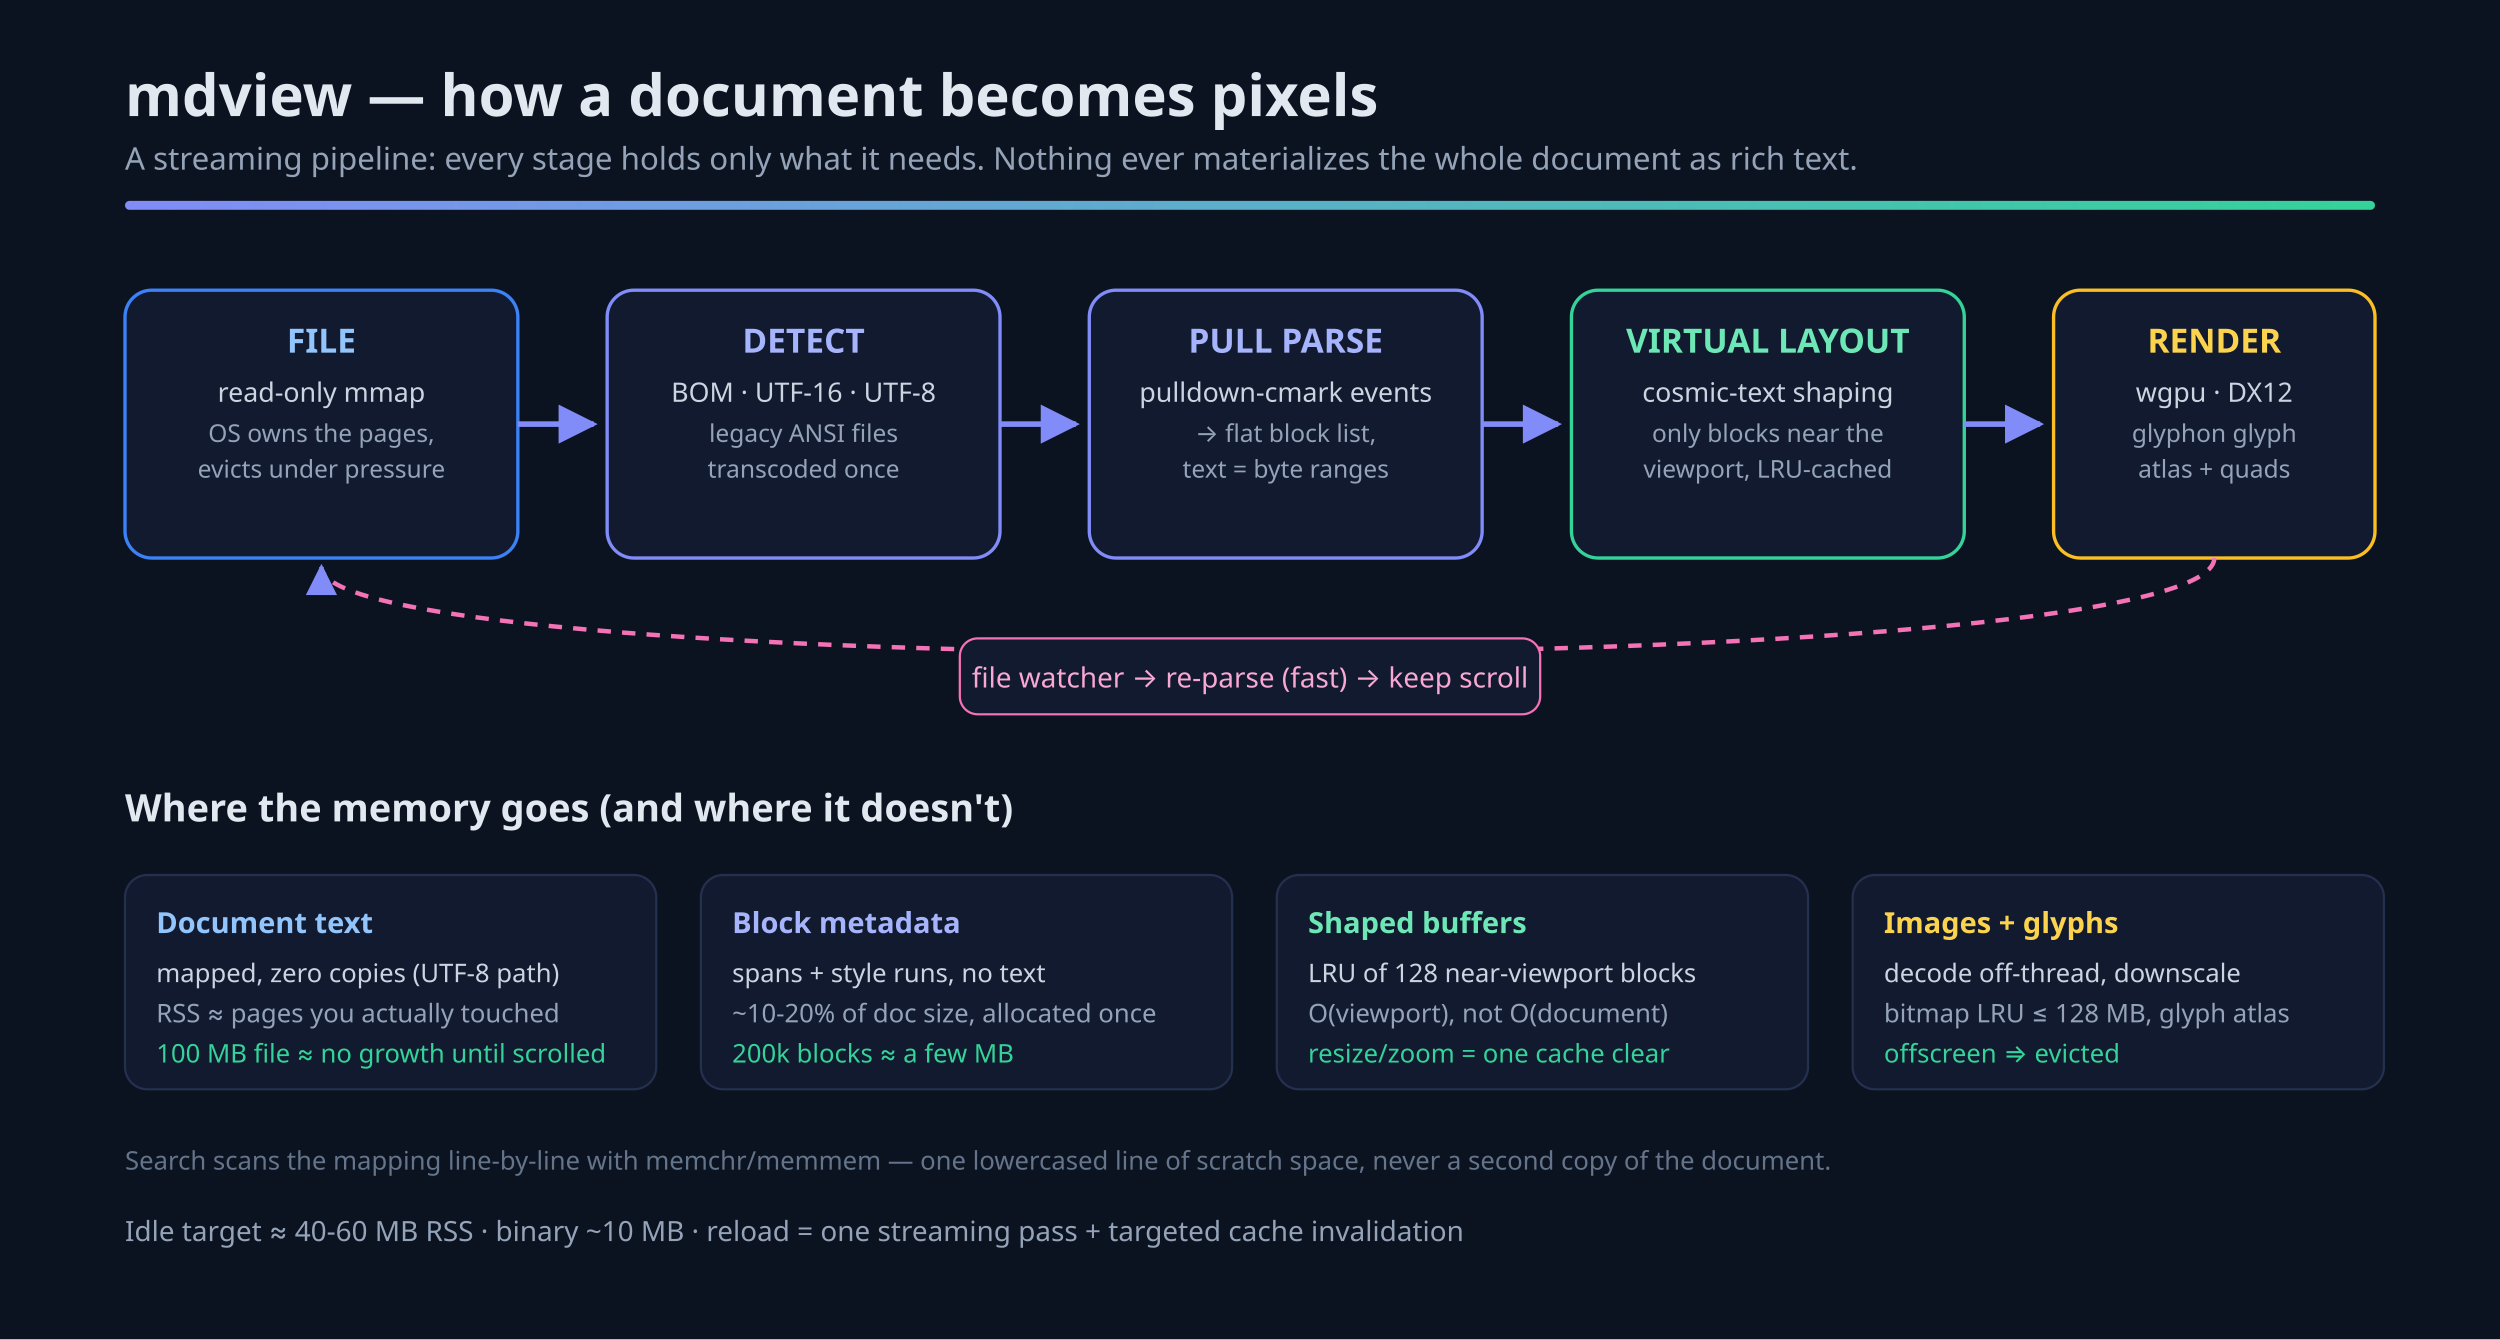
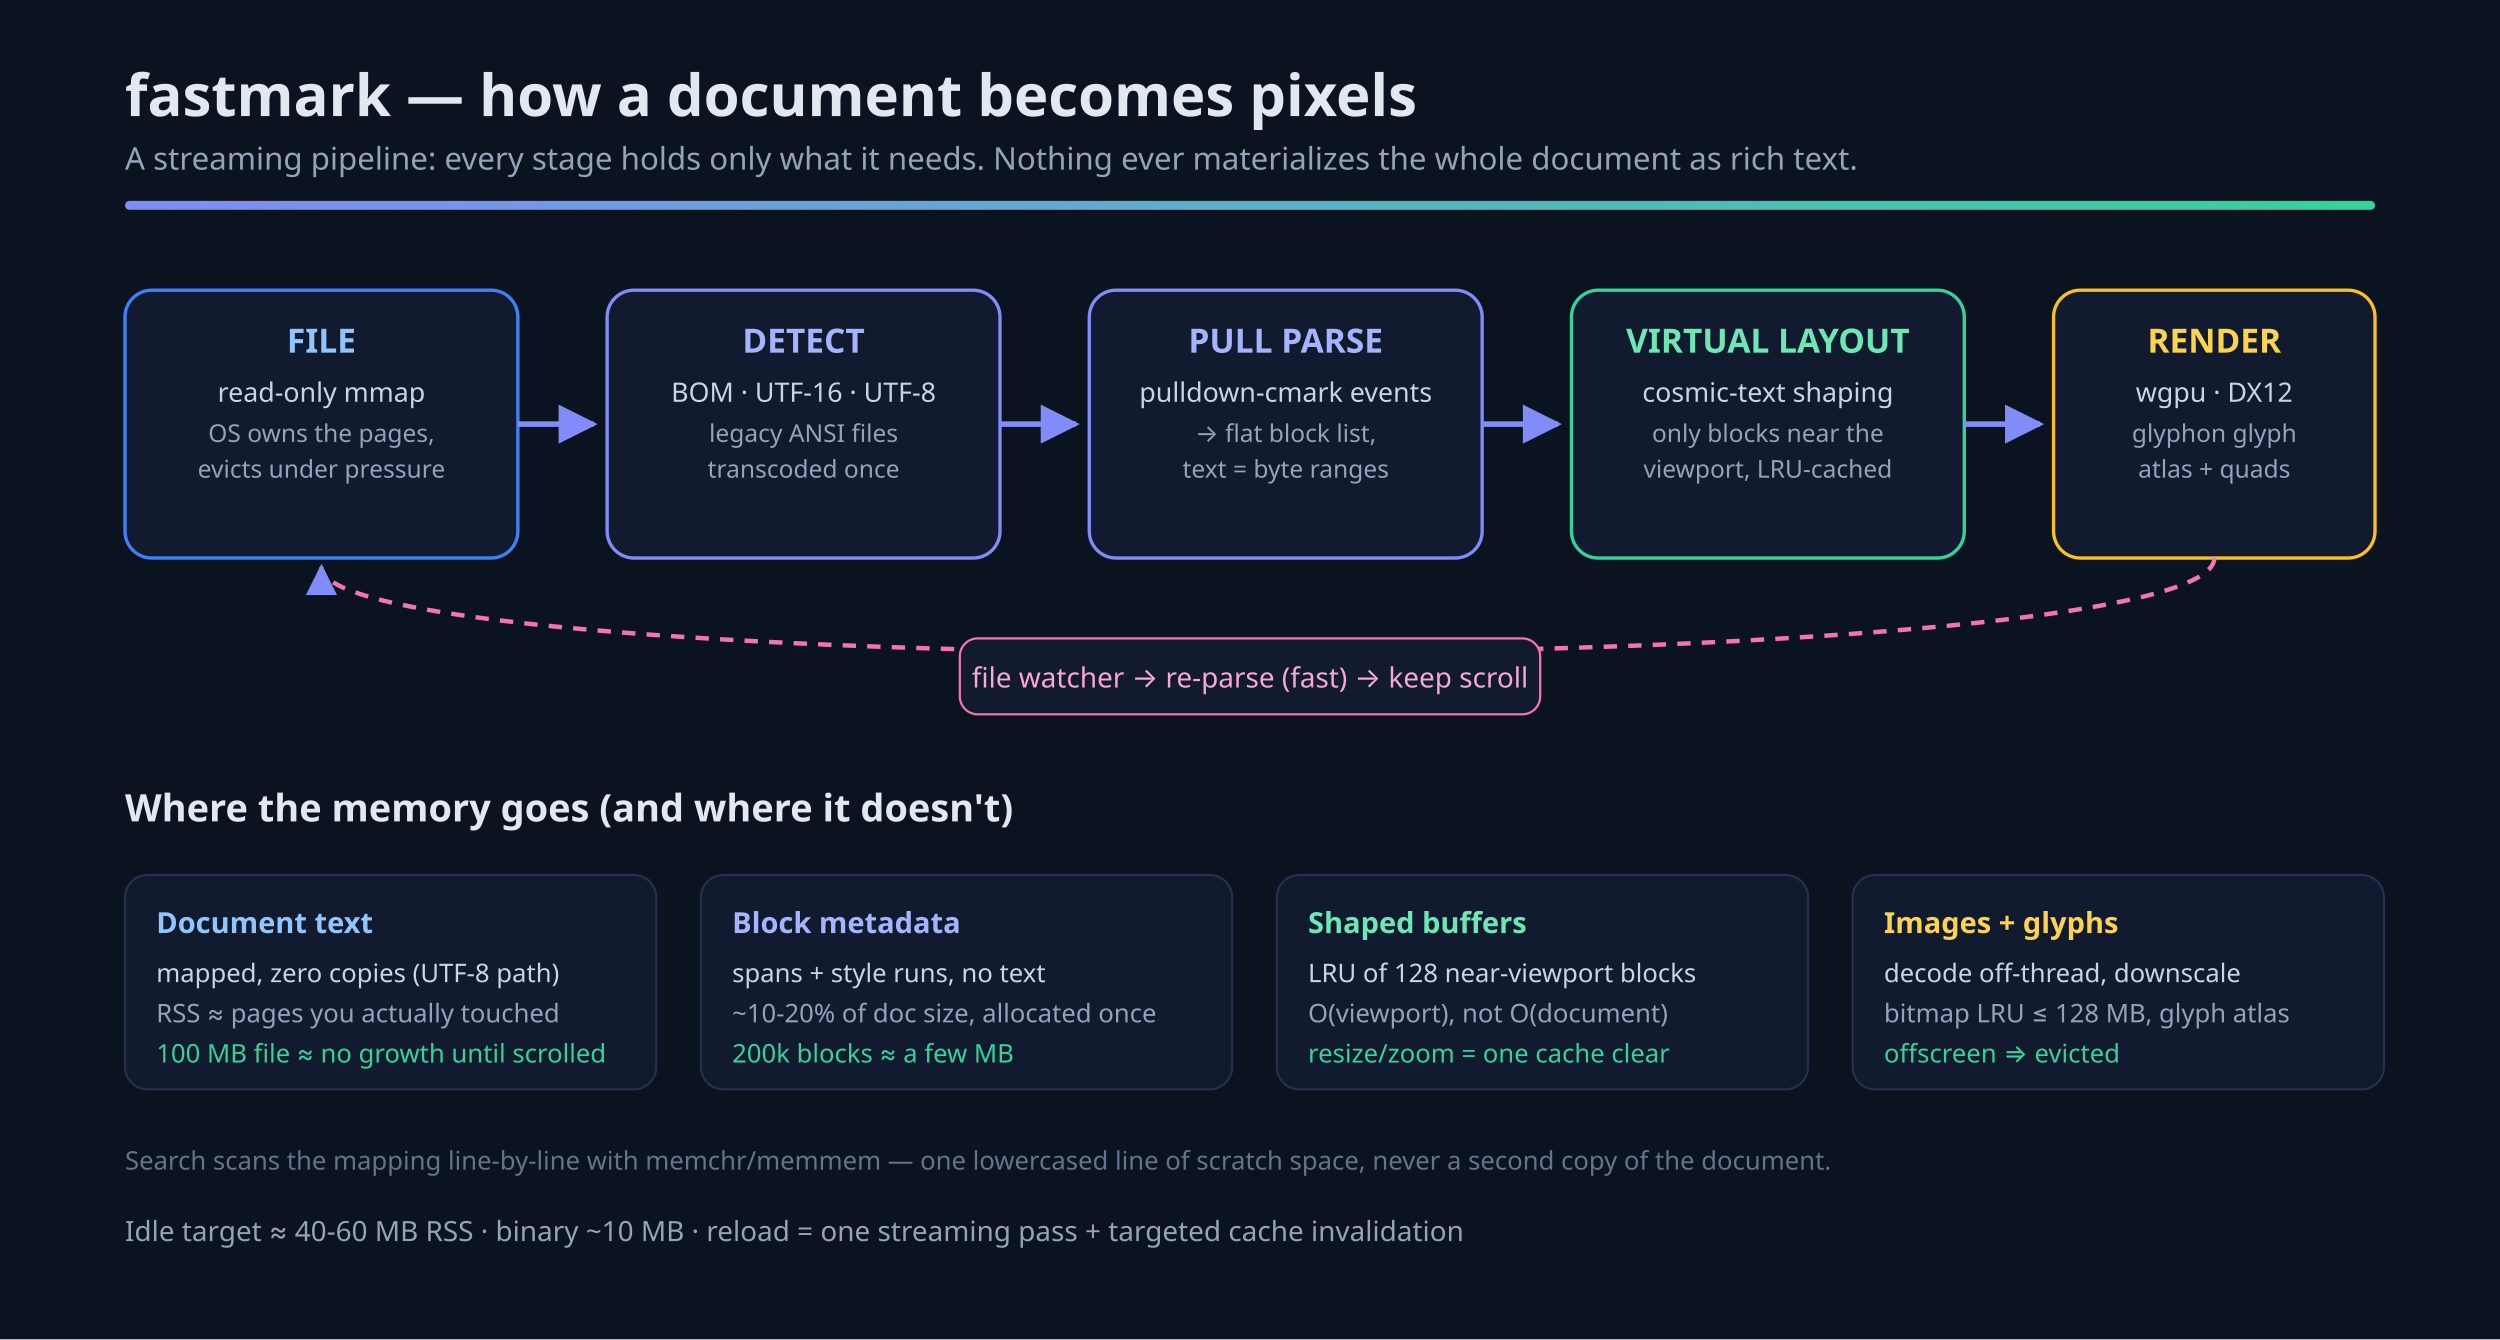
<svg xmlns="http://www.w3.org/2000/svg" width="1120" height="600" viewBox="0 0 1120 600" font-family="'Segoe UI', system-ui, -apple-system, sans-serif">
  <defs>
    <marker id="arr" viewBox="0 0 10 10" refX="9" refY="5" markerWidth="7" markerHeight="7" orient="auto-start-reverse">
      <path d="M0,0 L10,5 L0,10 z" fill="#818cf8" />
    </marker>
    <marker id="arrg" viewBox="0 0 10 10" refX="9" refY="5" markerWidth="7" markerHeight="7" orient="auto-start-reverse">
      <path d="M0,0 L10,5 L0,10 z" fill="#34d399" />
    </marker>
    <linearGradient id="hdr" x1="0" y1="0" x2="1" y2="0">
      <stop offset="0" stop-color="#818cf8" />
      <stop offset="1" stop-color="#34d399" />
    </linearGradient>
  </defs>
  <rect width="1120" height="600" fill="#0b1220" />
-   <text x="56" y="52" fill="#e2e8f0" font-size="26" font-weight="700">mdview — how a document becomes pixels</text>
+   <text x="56" y="52" fill="#e2e8f0" font-size="26" font-weight="700">fastmark — how a document becomes pixels</text>
  <text x="56" y="76" fill="#94a3b8" font-size="14">A streaming pipeline: every stage holds only what it needs. Nothing ever materializes the whole document as rich text.</text>
  <rect x="56" y="90" width="1008" height="4" rx="2" fill="url(#hdr)" />
  <g>
    <rect x="56" y="130" width="176" height="120" rx="12" fill="#111a2e" stroke="#3b82f6" stroke-width="1.5" />
    <text x="144" y="158" fill="#93c5fd" font-size="15" font-weight="700" text-anchor="middle">FILE</text>
    <text x="144" y="180" fill="#cbd5e1" font-size="12" text-anchor="middle">read-only mmap</text>
    <text x="144" y="198" fill="#94a3b8" font-size="11" text-anchor="middle">OS owns the pages,</text>
    <text x="144" y="214" fill="#94a3b8" font-size="11" text-anchor="middle">evicts under pressure</text>
    <rect x="272" y="130" width="176" height="120" rx="12" fill="#111a2e" stroke="#818cf8" stroke-width="1.5" />
    <text x="360" y="158" fill="#a5b4fc" font-size="15" font-weight="700" text-anchor="middle">DETECT</text>
    <text x="360" y="180" fill="#cbd5e1" font-size="12" text-anchor="middle">BOM · UTF-16 · UTF-8</text>
    <text x="360" y="198" fill="#94a3b8" font-size="11" text-anchor="middle">legacy ANSI files</text>
    <text x="360" y="214" fill="#94a3b8" font-size="11" text-anchor="middle">transcoded once</text>
    <rect x="488" y="130" width="176" height="120" rx="12" fill="#111a2e" stroke="#818cf8" stroke-width="1.5" />
    <text x="576" y="158" fill="#a5b4fc" font-size="15" font-weight="700" text-anchor="middle">PULL PARSE</text>
    <text x="576" y="180" fill="#cbd5e1" font-size="12" text-anchor="middle">pulldown-cmark events</text>
    <text x="576" y="198" fill="#94a3b8" font-size="11" text-anchor="middle">→ flat block list,</text>
    <text x="576" y="214" fill="#94a3b8" font-size="11" text-anchor="middle">text = byte ranges</text>
    <rect x="704" y="130" width="176" height="120" rx="12" fill="#111a2e" stroke="#34d399" stroke-width="1.5" />
    <text x="792" y="158" fill="#6ee7b7" font-size="15" font-weight="700" text-anchor="middle">VIRTUAL LAYOUT</text>
    <text x="792" y="180" fill="#cbd5e1" font-size="12" text-anchor="middle">cosmic-text shaping</text>
    <text x="792" y="198" fill="#94a3b8" font-size="11" text-anchor="middle">only blocks near the</text>
    <text x="792" y="214" fill="#94a3b8" font-size="11" text-anchor="middle">viewport, LRU-cached</text>
    <rect x="920" y="130" width="144" height="120" rx="12" fill="#111a2e" stroke="#fbbf24" stroke-width="1.5" />
    <text x="992" y="158" fill="#fcd34d" font-size="15" font-weight="700" text-anchor="middle">RENDER</text>
    <text x="992" y="180" fill="#cbd5e1" font-size="12" text-anchor="middle">wgpu · DX12</text>
    <text x="992" y="198" fill="#94a3b8" font-size="11" text-anchor="middle">glyphon glyph</text>
    <text x="992" y="214" fill="#94a3b8" font-size="11" text-anchor="middle">atlas + quads</text>
  </g>
  <g stroke="#818cf8" stroke-width="2.5" fill="none">
    <line x1="232" y1="190" x2="266" y2="190" marker-end="url(#arr)" />
    <line x1="448" y1="190" x2="482" y2="190" marker-end="url(#arr)" />
    <line x1="664" y1="190" x2="698" y2="190" marker-end="url(#arr)" />
    <line x1="880" y1="190" x2="914" y2="190" marker-end="url(#arr)" />
  </g>
  <path d="M 992 250 C 992 306, 144 306, 144 254" fill="none" stroke="#f472b6" stroke-width="2" stroke-dasharray="6 5" marker-end="url(#arr)" />
  <rect x="430" y="286" width="260" height="34" rx="8" fill="#111a2e" stroke="#f472b6" />
  <text x="560" y="308" fill="#f9a8d4" font-size="12.5" text-anchor="middle">file watcher → re-parse (fast) → keep scroll</text>
  <text x="56" y="368" fill="#e2e8f0" font-size="17" font-weight="700">Where the memory goes (and where it doesn't)</text>
  <g>
    <rect x="56" y="392" width="238" height="96" rx="10" fill="#111a2e" stroke="#24304d" />
    <text x="70" y="418" fill="#93c5fd" font-size="13" font-weight="700">Document text</text>
    <text x="70" y="440" fill="#cbd5e1" font-size="11.5">mapped, zero copies (UTF-8 path)</text>
    <text x="70" y="458" fill="#94a3b8" font-size="11.5">RSS ≈ pages you actually touched</text>
    <text x="70" y="476" fill="#34d399" font-size="11.5">100 MB file ≈ no growth until scrolled</text>
    <rect x="314" y="392" width="238" height="96" rx="10" fill="#111a2e" stroke="#24304d" />
    <text x="328" y="418" fill="#a5b4fc" font-size="13" font-weight="700">Block metadata</text>
    <text x="328" y="440" fill="#cbd5e1" font-size="11.5">spans + style runs, no text</text>
    <text x="328" y="458" fill="#94a3b8" font-size="11.5">~10-20% of doc size, allocated once</text>
    <text x="328" y="476" fill="#34d399" font-size="11.5">200k blocks ≈ a few MB</text>
    <rect x="572" y="392" width="238" height="96" rx="10" fill="#111a2e" stroke="#24304d" />
    <text x="586" y="418" fill="#6ee7b7" font-size="13" font-weight="700">Shaped buffers</text>
    <text x="586" y="440" fill="#cbd5e1" font-size="11.5">LRU of 128 near-viewport blocks</text>
    <text x="586" y="458" fill="#94a3b8" font-size="11.5">O(viewport), not O(document)</text>
    <text x="586" y="476" fill="#34d399" font-size="11.5">resize/zoom = one cache clear</text>
    <rect x="830" y="392" width="238" height="96" rx="10" fill="#111a2e" stroke="#24304d" />
    <text x="844" y="418" fill="#fcd34d" font-size="13" font-weight="700">Images + glyphs</text>
    <text x="844" y="440" fill="#cbd5e1" font-size="11.5">decode off-thread, downscale</text>
    <text x="844" y="458" fill="#94a3b8" font-size="11.5">bitmap LRU ≤ 128 MB, glyph atlas</text>
    <text x="844" y="476" fill="#34d399" font-size="11.5">offscreen ⇒ evicted</text>
  </g>
  <text x="56" y="524" fill="#64748b" font-size="11.5">Search scans the mapping line-by-line with memchr/memmem — one lowercased line of scratch space, never a second copy of the document.</text>
  <text x="56" y="556" fill="#94a3b8" font-size="12.5">Idle target ≈ 40-60 MB RSS · binary ~10 MB · reload = one streaming pass + targeted cache invalidation</text>
</svg>
